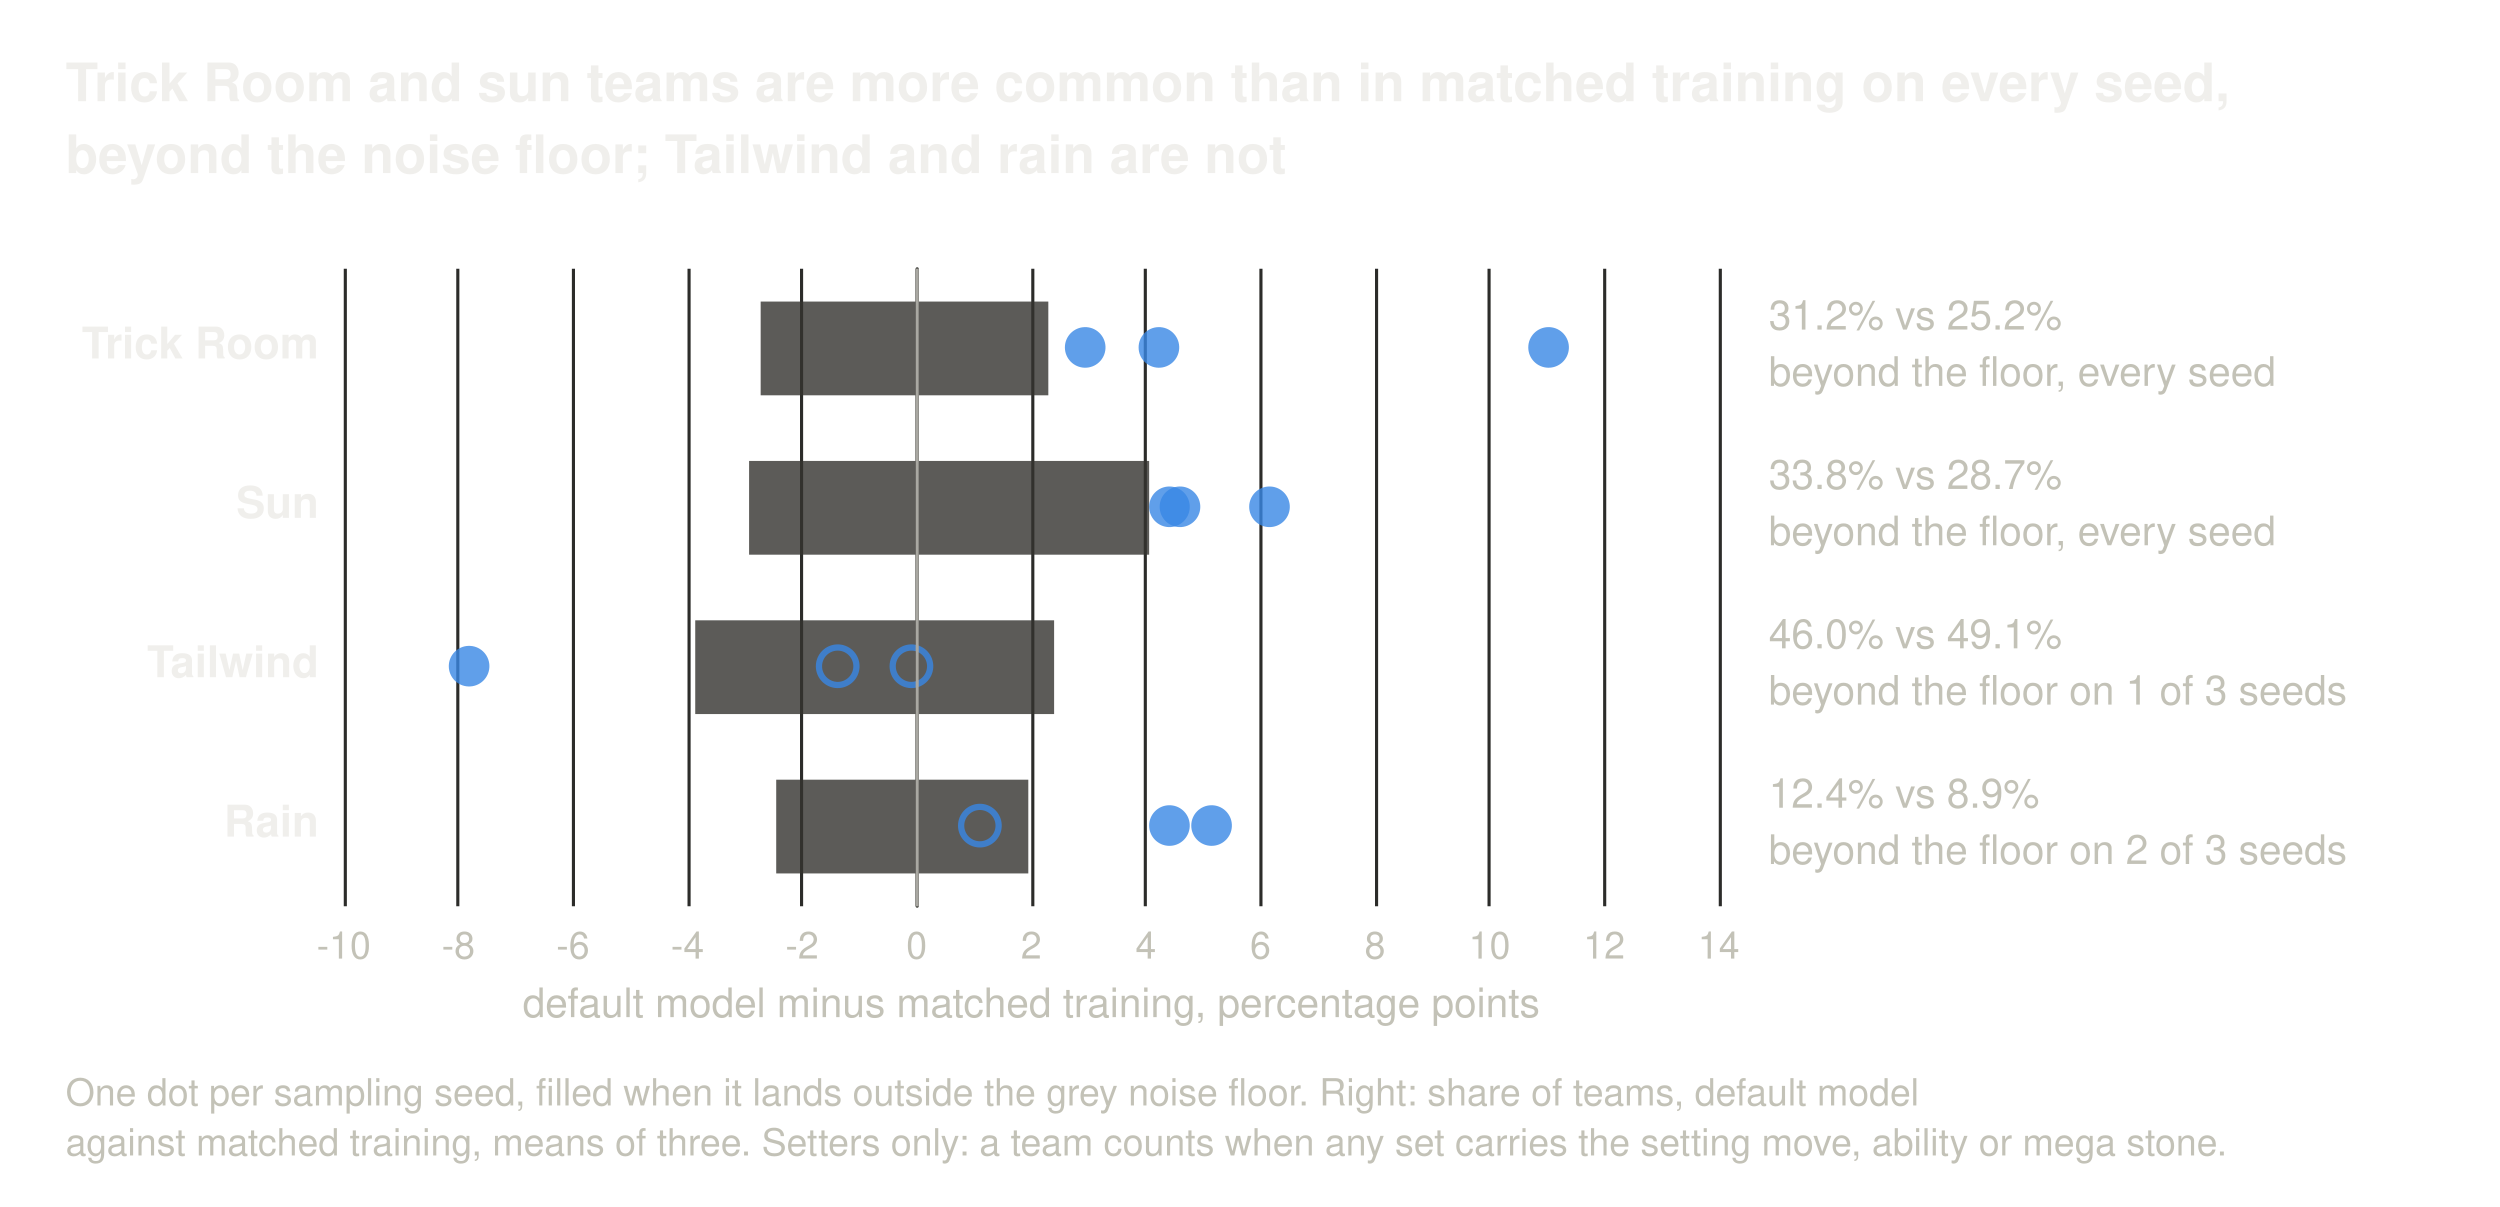
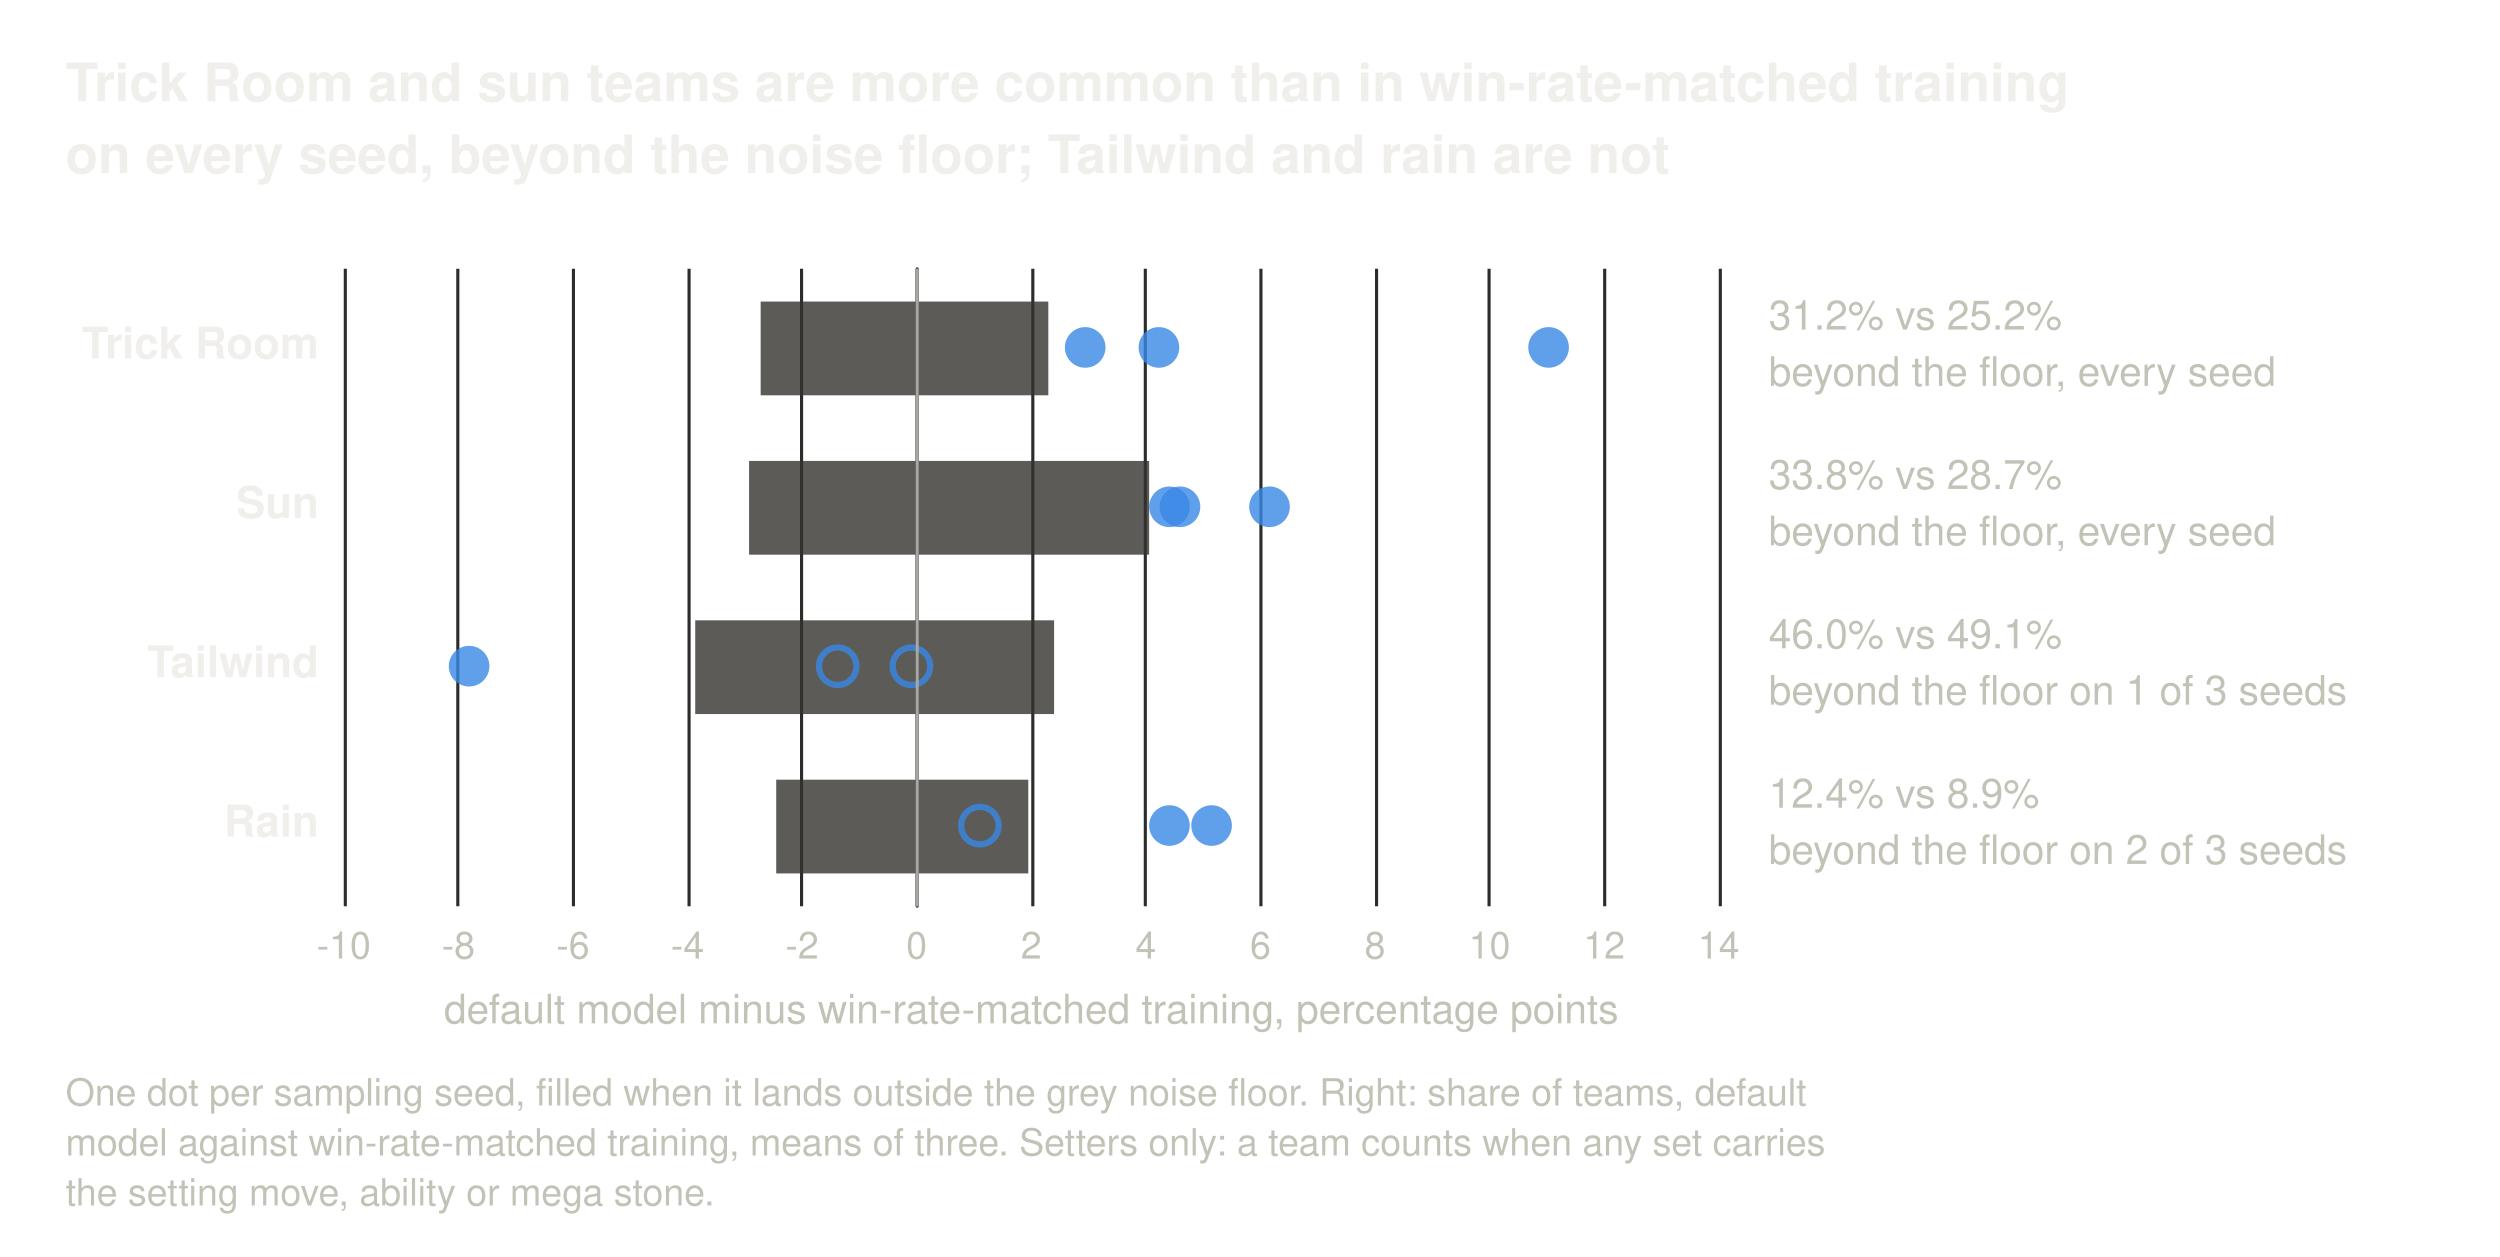
- <svg xmlns="http://www.w3.org/2000/svg" width="800" height="386" version="1.1" baseProfile="full" viewBox="0 0 800 386">
-   <rect width="800" height="386" x="0" y="0" fill="none" />
+ <svg xmlns="http://www.w3.org/2000/svg" width="800" height="402" version="1.1" baseProfile="full" viewBox="0 0 800 402">
+   <rect width="800" height="402" x="0" y="0" fill="none" />
  <path d="M110.5 86L110.5 290" fill="none" pointer-events="visible" stroke="#2c2c2a" class="zr0-cls-0" />
  <path d="M146.5 86L146.5 290" fill="none" pointer-events="visible" stroke="#2c2c2a" class="zr0-cls-0" />
  <path d="M183.5 86L183.5 290" fill="none" pointer-events="visible" stroke="#2c2c2a" class="zr0-cls-0" />
  <path d="M220.5 86L220.5 290" fill="none" pointer-events="visible" stroke="#2c2c2a" class="zr0-cls-0" />
  <path d="M256.5 86L256.5 290" fill="none" pointer-events="visible" stroke="#2c2c2a" class="zr0-cls-0" />
  <path d="M293.5 86L293.5 290" fill="none" pointer-events="visible" stroke="#2c2c2a" class="zr0-cls-0" />
  <path d="M330.5 86L330.5 290" fill="none" pointer-events="visible" stroke="#2c2c2a" class="zr0-cls-0" />
  <path d="M366.5 86L366.5 290" fill="none" pointer-events="visible" stroke="#2c2c2a" class="zr0-cls-0" />
  <path d="M403.5 86L403.5 290" fill="none" pointer-events="visible" stroke="#2c2c2a" class="zr0-cls-0" />
  <path d="M440.5 86L440.5 290" fill="none" pointer-events="visible" stroke="#2c2c2a" class="zr0-cls-0" />
  <path d="M476.5 86L476.5 290" fill="none" pointer-events="visible" stroke="#2c2c2a" class="zr0-cls-0" />
  <path d="M513.5 86L513.5 290" fill="none" pointer-events="visible" stroke="#2c2c2a" class="zr0-cls-0" />
  <path d="M550.5 86L550.5 290" fill="none" pointer-events="visible" stroke="#2c2c2a" class="zr0-cls-0" />
  <path d="M293.5 86L293.5 290" fill="none" pointer-events="visible" stroke="#4a4a46" stroke-linecap="round" class="zr0-cls-0" />
-   <text dominant-baseline="central" text-anchor="middle" style="font-size:13px;font-family:-apple-system, BlinkMacSystemFont, 'Segoe UI', Helvetica, Arial, sans-serif;" xml:space="preserve" y="6.5" transform="translate(330 316)" fill="#c3c2b7">default model minus matched training, percentage points</text>
+   <path d="M-189.3 0l378.6 0l0 17l-378.6 0Z" transform="translate(330 316)" fill="none" pointer-events="visible" class="zr0-cls-0" />
+   <text dominant-baseline="central" text-anchor="middle" style="font-size:13px;font-family:-apple-system, BlinkMacSystemFont, 'Segoe UI', Helvetica, Arial, sans-serif;" xml:space="preserve" y="8.5" transform="translate(330 316)" fill="#c3c2b7">default model minus win-rate-matched training, percentage points</text>
  <text dominant-baseline="central" text-anchor="end" style="font-size:14px;font-family:-apple-system, BlinkMacSystemFont, 'Segoe UI', Helvetica, Arial, sans-serif;font-weight:600;" xml:space="preserve" transform="translate(102 111.5)" fill="#f0efec">Trick Room</text>
  <text dominant-baseline="central" text-anchor="end" style="font-size:14px;font-family:-apple-system, BlinkMacSystemFont, 'Segoe UI', Helvetica, Arial, sans-serif;font-weight:600;" transform="translate(102 162.5)" fill="#f0efec">Sun</text>
  <text dominant-baseline="central" text-anchor="end" style="font-size:14px;font-family:-apple-system, BlinkMacSystemFont, 'Segoe UI', Helvetica, Arial, sans-serif;font-weight:600;" transform="translate(102 213.5)" fill="#f0efec">Tailwind</text>
  <text dominant-baseline="central" text-anchor="end" style="font-size:14px;font-family:-apple-system, BlinkMacSystemFont, 'Segoe UI', Helvetica, Arial, sans-serif;font-weight:600;" transform="translate(102 264.5)" fill="#f0efec">Rain</text>
  <path d="M0 -18l164.8 0l0 36l-164.8 0Z" transform="translate(566 111.5)" fill="none" pointer-events="visible" class="zr0-cls-0" />
  <text dominant-baseline="central" text-anchor="start" style="font-size:13px;font-family:-apple-system, BlinkMacSystemFont, 'Segoe UI', Helvetica, Arial, sans-serif;" xml:space="preserve" y="-9" transform="translate(566 111.5)" fill="#c3c2b7">31.2% vs 25.2%</text>
  <text dominant-baseline="central" text-anchor="start" style="font-size:13px;font-family:-apple-system, BlinkMacSystemFont, 'Segoe UI', Helvetica, Arial, sans-serif;" xml:space="preserve" y="9" transform="translate(566 111.5)" fill="#c3c2b7">beyond the floor, every seed</text>
  <path d="M0 -18l164.8 0l0 36l-164.8 0Z" transform="translate(566 162.5)" fill="none" pointer-events="visible" class="zr0-cls-0" />
  <text dominant-baseline="central" text-anchor="start" style="font-size:13px;font-family:-apple-system, BlinkMacSystemFont, 'Segoe UI', Helvetica, Arial, sans-serif;" xml:space="preserve" y="-9" transform="translate(566 162.5)" fill="#c3c2b7">33.8% vs 28.7%</text>
  <text dominant-baseline="central" text-anchor="start" style="font-size:13px;font-family:-apple-system, BlinkMacSystemFont, 'Segoe UI', Helvetica, Arial, sans-serif;" xml:space="preserve" y="9" transform="translate(566 162.5)" fill="#c3c2b7">beyond the floor, every seed</text>
  <path d="M0 -18l186.8 0l0 36l-186.8 0Z" transform="translate(566 213.5)" fill="none" pointer-events="visible" class="zr0-cls-0" />
  <text dominant-baseline="central" text-anchor="start" style="font-size:13px;font-family:-apple-system, BlinkMacSystemFont, 'Segoe UI', Helvetica, Arial, sans-serif;" xml:space="preserve" y="-9" transform="translate(566 213.5)" fill="#c3c2b7">46.0% vs 49.1%</text>
  <text dominant-baseline="central" text-anchor="start" style="font-size:13px;font-family:-apple-system, BlinkMacSystemFont, 'Segoe UI', Helvetica, Arial, sans-serif;" xml:space="preserve" y="9" transform="translate(566 213.5)" fill="#c3c2b7">beyond the floor on 1 of 3 seeds</text>
  <path d="M0 -18l186.8 0l0 36l-186.8 0Z" transform="translate(566 264.5)" fill="none" pointer-events="visible" class="zr0-cls-0" />
  <text dominant-baseline="central" text-anchor="start" style="font-size:13px;font-family:-apple-system, BlinkMacSystemFont, 'Segoe UI', Helvetica, Arial, sans-serif;" xml:space="preserve" y="-9" transform="translate(566 264.5)" fill="#c3c2b7">12.4% vs 8.9%</text>
  <text dominant-baseline="central" text-anchor="start" style="font-size:13px;font-family:-apple-system, BlinkMacSystemFont, 'Segoe UI', Helvetica, Arial, sans-serif;" xml:space="preserve" y="9" transform="translate(566 264.5)" fill="#c3c2b7">beyond the floor on 2 of 3 seeds</text>
  <text dominant-baseline="central" text-anchor="middle" style="font-size:12px;font-family:-apple-system, BlinkMacSystemFont, 'Segoe UI', Helvetica, Arial, sans-serif;" y="6" transform="translate(110 298)" fill="#c3c2b7">-10</text>
  <text dominant-baseline="central" text-anchor="middle" style="font-size:12px;font-family:-apple-system, BlinkMacSystemFont, 'Segoe UI', Helvetica, Arial, sans-serif;" y="6" transform="translate(146.6667 298)" fill="#c3c2b7">-8</text>
  <text dominant-baseline="central" text-anchor="middle" style="font-size:12px;font-family:-apple-system, BlinkMacSystemFont, 'Segoe UI', Helvetica, Arial, sans-serif;" y="6" transform="translate(183.3333 298)" fill="#c3c2b7">-6</text>
  <text dominant-baseline="central" text-anchor="middle" style="font-size:12px;font-family:-apple-system, BlinkMacSystemFont, 'Segoe UI', Helvetica, Arial, sans-serif;" y="6" transform="translate(220 298)" fill="#c3c2b7">-4</text>
  <text dominant-baseline="central" text-anchor="middle" style="font-size:12px;font-family:-apple-system, BlinkMacSystemFont, 'Segoe UI', Helvetica, Arial, sans-serif;" y="6" transform="translate(256.6667 298)" fill="#c3c2b7">-2</text>
  <text dominant-baseline="central" text-anchor="middle" style="font-size:12px;font-family:-apple-system, BlinkMacSystemFont, 'Segoe UI', Helvetica, Arial, sans-serif;" y="6" transform="translate(293.3333 298)" fill="#c3c2b7">0</text>
  <text dominant-baseline="central" text-anchor="middle" style="font-size:12px;font-family:-apple-system, BlinkMacSystemFont, 'Segoe UI', Helvetica, Arial, sans-serif;" y="6" transform="translate(330 298)" fill="#c3c2b7">2</text>
  <text dominant-baseline="central" text-anchor="middle" style="font-size:12px;font-family:-apple-system, BlinkMacSystemFont, 'Segoe UI', Helvetica, Arial, sans-serif;" y="6" transform="translate(366.6667 298)" fill="#c3c2b7">4</text>
  <text dominant-baseline="central" text-anchor="middle" style="font-size:12px;font-family:-apple-system, BlinkMacSystemFont, 'Segoe UI', Helvetica, Arial, sans-serif;" y="6" transform="translate(403.3333 298)" fill="#c3c2b7">6</text>
  <text dominant-baseline="central" text-anchor="middle" style="font-size:12px;font-family:-apple-system, BlinkMacSystemFont, 'Segoe UI', Helvetica, Arial, sans-serif;" y="6" transform="translate(440 298)" fill="#c3c2b7">8</text>
  <text dominant-baseline="central" text-anchor="middle" style="font-size:12px;font-family:-apple-system, BlinkMacSystemFont, 'Segoe UI', Helvetica, Arial, sans-serif;" y="6" transform="translate(476.6667 298)" fill="#c3c2b7">10</text>
  <text dominant-baseline="central" text-anchor="middle" style="font-size:12px;font-family:-apple-system, BlinkMacSystemFont, 'Segoe UI', Helvetica, Arial, sans-serif;" y="6" transform="translate(513.3333 298)" fill="#c3c2b7">12</text>
  <text dominant-baseline="central" text-anchor="middle" style="font-size:12px;font-family:-apple-system, BlinkMacSystemFont, 'Segoe UI', Helvetica, Arial, sans-serif;" y="6" transform="translate(550 298)" fill="#c3c2b7">14</text>
  <path d="M-1 -1l2 0l0 2l-2 0Z" transform="matrix(46.025,0,0,15,289.4375,111.5)" fill="#34332f" fill-opacity="0.8" ecmeta_series_index="0" ecmeta_data_index="0" ecmeta_ssr_type="chart" ecmeta_silent="true" class="zr0-cls-0" />
  <path d="M-1 -1l2 0l0 2l-2 0Z" transform="matrix(64.01,0,0,15,303.7173,162.5)" fill="#34332f" fill-opacity="0.8" ecmeta_series_index="0" ecmeta_data_index="1" ecmeta_ssr_type="chart" ecmeta_silent="true" class="zr0-cls-0" />
  <path d="M-1 -1l2 0l0 2l-2 0Z" transform="matrix(57.42,0,0,15,279.895,213.5)" fill="#34332f" fill-opacity="0.8" ecmeta_series_index="0" ecmeta_data_index="2" ecmeta_ssr_type="chart" ecmeta_silent="true" class="zr0-cls-0" />
  <path d="M-1 -1l2 0l0 2l-2 0Z" transform="matrix(40.335,0,0,15,288.7207,264.5)" fill="#34332f" fill-opacity="0.8" ecmeta_series_index="0" ecmeta_data_index="3" ecmeta_ssr_type="chart" ecmeta_silent="true" class="zr0-cls-0" />
  <path d="M1 0A1 1 0 1 1 1 -0.1A1 1 0 0 1 1 0" transform="matrix(6.5,0,0,6.5,347.2553,111.5)" fill="#3987e5" fill-opacity="0.8" ecmeta_series_index="1" ecmeta_data_index="0" ecmeta_ssr_type="chart" class="zr0-cls-1" />
  <path d="M1 0A1 1 0 1 1 1 -0.1A1 1 0 0 1 1 0" transform="matrix(6.5,0,0,6.5,495.539,111.5)" fill="#3987e5" fill-opacity="0.8" ecmeta_series_index="1" ecmeta_data_index="1" ecmeta_ssr_type="chart" class="zr0-cls-1" />
  <path d="M1 0A1 1 0 1 1 1 -0.1A1 1 0 0 1 1 0" transform="matrix(6.5,0,0,6.5,370.8448,111.5)" fill="#3987e5" fill-opacity="0.8" ecmeta_series_index="1" ecmeta_data_index="2" ecmeta_ssr_type="chart" class="zr0-cls-1" />
  <path d="M1 0A1 1 0 1 1 1 -0.1A1 1 0 0 1 1 0" transform="matrix(6.5,0,0,6.5,377.586,162.5)" fill="#3987e5" fill-opacity="0.8" ecmeta_series_index="1" ecmeta_data_index="3" ecmeta_ssr_type="chart" class="zr0-cls-1" />
  <path d="M1 0A1 1 0 1 1 1 -0.1A1 1 0 0 1 1 0" transform="matrix(6.5,0,0,6.5,406.2318,162.5)" fill="#3987e5" fill-opacity="0.8" ecmeta_series_index="1" ecmeta_data_index="4" ecmeta_ssr_type="chart" class="zr0-cls-1" />
  <path d="M1 0A1 1 0 1 1 1 -0.1A1 1 0 0 1 1 0" transform="matrix(6.5,0,0,6.5,374.2163,162.5)" fill="#3987e5" fill-opacity="0.8" ecmeta_series_index="1" ecmeta_data_index="5" ecmeta_ssr_type="chart" class="zr0-cls-1" />
  <path d="M1 0A1 1 0 1 1 1 -0.1A1 1 0 0 1 1 0" transform="matrix(6.5,0,0,6.5,150.1042,213.5)" fill="#3987e5" fill-opacity="0.8" ecmeta_series_index="1" ecmeta_data_index="6" ecmeta_ssr_type="chart" class="zr0-cls-1" />
  <path d="M1 0A1 1 0 1 1 1 -0.1A1 1 0 0 1 1 0" transform="matrix(6.5,0,0,6.5,387.6968,264.5)" fill="#3987e5" fill-opacity="0.8" ecmeta_series_index="1" ecmeta_data_index="7" ecmeta_ssr_type="chart" class="zr0-cls-1" />
  <path d="M1 0A1 1 0 1 1 1 -0.1A1 1 0 0 1 1 0" transform="matrix(6.5,0,0,6.5,374.2163,264.5)" fill="#3987e5" fill-opacity="0.8" ecmeta_series_index="1" ecmeta_data_index="8" ecmeta_ssr_type="chart" class="zr0-cls-1" />
  <path d="M1 0A1 1 0 1 1 1 -0.1A1 1 0 0 1 1 0" transform="matrix(6,0,0,6,268.0572,213.5)" fill="none" pointer-events="visible" fill-opacity="0.8" stroke="#3987e5" stroke-width="0.333" stroke-opacity="0.8" ecmeta_series_index="2" ecmeta_data_index="0" ecmeta_ssr_type="chart" class="zr0-cls-2" />
  <path d="M1 0A1 1 0 1 1 1 -0.1A1 1 0 0 1 1 0" transform="matrix(6,0,0,6,291.6485,213.5)" fill="none" pointer-events="visible" fill-opacity="0.8" stroke="#3987e5" stroke-width="0.333" stroke-opacity="0.8" ecmeta_series_index="2" ecmeta_data_index="1" ecmeta_ssr_type="chart" class="zr0-cls-2" />
  <path d="M1 0A1 1 0 1 1 1 -0.1A1 1 0 0 1 1 0" transform="matrix(6,0,0,6,313.5532,264.5)" fill="none" pointer-events="visible" fill-opacity="0.8" stroke="#3987e5" stroke-width="0.333" stroke-opacity="0.8" ecmeta_series_index="2" ecmeta_data_index="2" ecmeta_ssr_type="chart" class="zr0-cls-2" />
  <path d="M293.5 86L293.5 290" fill="none" pointer-events="visible" stroke="#a9a8a2" ecmeta_series_index="0" ecmeta_data_index="0" ecmeta_ssr_type="chart" ecmeta_silent="true" class="zr0-cls-0" />
-   <path d="M-5 -5l660.4 0l0 56l-660.4 0Z" transform="translate(21 17)" fill="rgb(0,0,0)" fill-opacity="0" stroke="#3c3c41" stroke-width="0" class="zr0-cls-0" />
-   <path d="M-5 -5l707.9 0l0 42l-707.9 0Z" transform="translate(21 343)" fill="rgb(0,0,0)" fill-opacity="0" stroke="#3c3c41" stroke-width="0" class="zr0-cls-0" />
-   <path d="M0 0l650.4 0l0 46l-650.4 0Z" transform="translate(21 17)" fill="none" pointer-events="visible" class="zr0-cls-0" />
-   <text dominant-baseline="central" text-anchor="start" style="font-size:17px;font-family:-apple-system, BlinkMacSystemFont, 'Segoe UI', Helvetica, Arial, sans-serif;font-weight:600;" xml:space="preserve" y="11.5" transform="translate(21 17)" fill="#f0efec">Trick Room and sun teams are more common than in matched training on every seed,</text>
-   <text dominant-baseline="central" text-anchor="start" style="font-size:17px;font-family:-apple-system, BlinkMacSystemFont, 'Segoe UI', Helvetica, Arial, sans-serif;font-weight:600;" xml:space="preserve" y="34.5" transform="translate(21 17)" fill="#f0efec">beyond the noise floor; Tailwind and rain are not</text>
-   <path d="M0 0l697.9 0l0 32l-697.9 0Z" transform="translate(21 343)" fill="none" pointer-events="visible" class="zr0-cls-0" />
-   <text dominant-baseline="central" text-anchor="start" style="font-size:12px;font-family:-apple-system, BlinkMacSystemFont, 'Segoe UI', Helvetica, Arial, sans-serif;font-weight:400;" xml:space="preserve" y="8" transform="translate(21 343)" fill="#c3c2b7">One dot per sampling seed, filled when it lands outside the grey noise floor. Right: share of teams, default model</text>
-   <text dominant-baseline="central" text-anchor="start" style="font-size:12px;font-family:-apple-system, BlinkMacSystemFont, 'Segoe UI', Helvetica, Arial, sans-serif;font-weight:400;" xml:space="preserve" y="24" transform="translate(21 343)" fill="#c3c2b7">against matched training, means of three. Setters only: a team counts when any set carries the setting move, ability or mega stone.</text>
+   <path d="M-5 -5l609.8 0l0 56l-609.8 0Z" transform="translate(21 17)" fill="rgb(0,0,0)" fill-opacity="0" stroke="#3c3c41" stroke-width="0" class="zr0-cls-0" />
+   <path d="M-5 -5l577.7 0l0 58l-577.7 0Z" transform="translate(21 343)" fill="rgb(0,0,0)" fill-opacity="0" stroke="#3c3c41" stroke-width="0" class="zr0-cls-0" />
+   <path d="M0 0l599.8 0l0 46l-599.8 0Z" transform="translate(21 17)" fill="none" pointer-events="visible" class="zr0-cls-0" />
+   <text dominant-baseline="central" text-anchor="start" style="font-size:17px;font-family:-apple-system, BlinkMacSystemFont, 'Segoe UI', Helvetica, Arial, sans-serif;font-weight:600;" xml:space="preserve" y="11.5" transform="translate(21 17)" fill="#f0efec">Trick Room and sun teams are more common than in win-rate-matched training</text>
+   <text dominant-baseline="central" text-anchor="start" style="font-size:17px;font-family:-apple-system, BlinkMacSystemFont, 'Segoe UI', Helvetica, Arial, sans-serif;font-weight:600;" xml:space="preserve" y="34.5" transform="translate(21 17)" fill="#f0efec">on every seed, beyond the noise floor; Tailwind and rain are not</text>
+   <path d="M0 0l567.7 0l0 48l-567.7 0Z" transform="translate(21 343)" fill="none" pointer-events="visible" class="zr0-cls-0" />
+   <text dominant-baseline="central" text-anchor="start" style="font-size:12px;font-family:-apple-system, BlinkMacSystemFont, 'Segoe UI', Helvetica, Arial, sans-serif;font-weight:400;" xml:space="preserve" y="8" transform="translate(21 343)" fill="#c3c2b7">One dot per sampling seed, filled when it lands outside the grey noise floor. Right: share of teams, default</text>
+   <text dominant-baseline="central" text-anchor="start" style="font-size:12px;font-family:-apple-system, BlinkMacSystemFont, 'Segoe UI', Helvetica, Arial, sans-serif;font-weight:400;" xml:space="preserve" y="24" transform="translate(21 343)" fill="#c3c2b7">model against win-rate-matched training, means of three. Setters only: a team counts when any set carries</text>
+   <text dominant-baseline="central" text-anchor="start" style="font-size:12px;font-family:-apple-system, BlinkMacSystemFont, 'Segoe UI', Helvetica, Arial, sans-serif;font-weight:400;" xml:space="preserve" y="40" transform="translate(21 343)" fill="#c3c2b7">the setting move, ability or mega stone.</text>
  <style>
.zr0-cls-0:hover {
pointer-events:none;
}
.zr0-cls-1:hover {
cursor:pointer;
fill:rgba(62,148,251,1);
}
.zr0-cls-2:hover {
cursor:pointer;
fill:rgba(0,0,0,0);
}



</style>
</svg>
